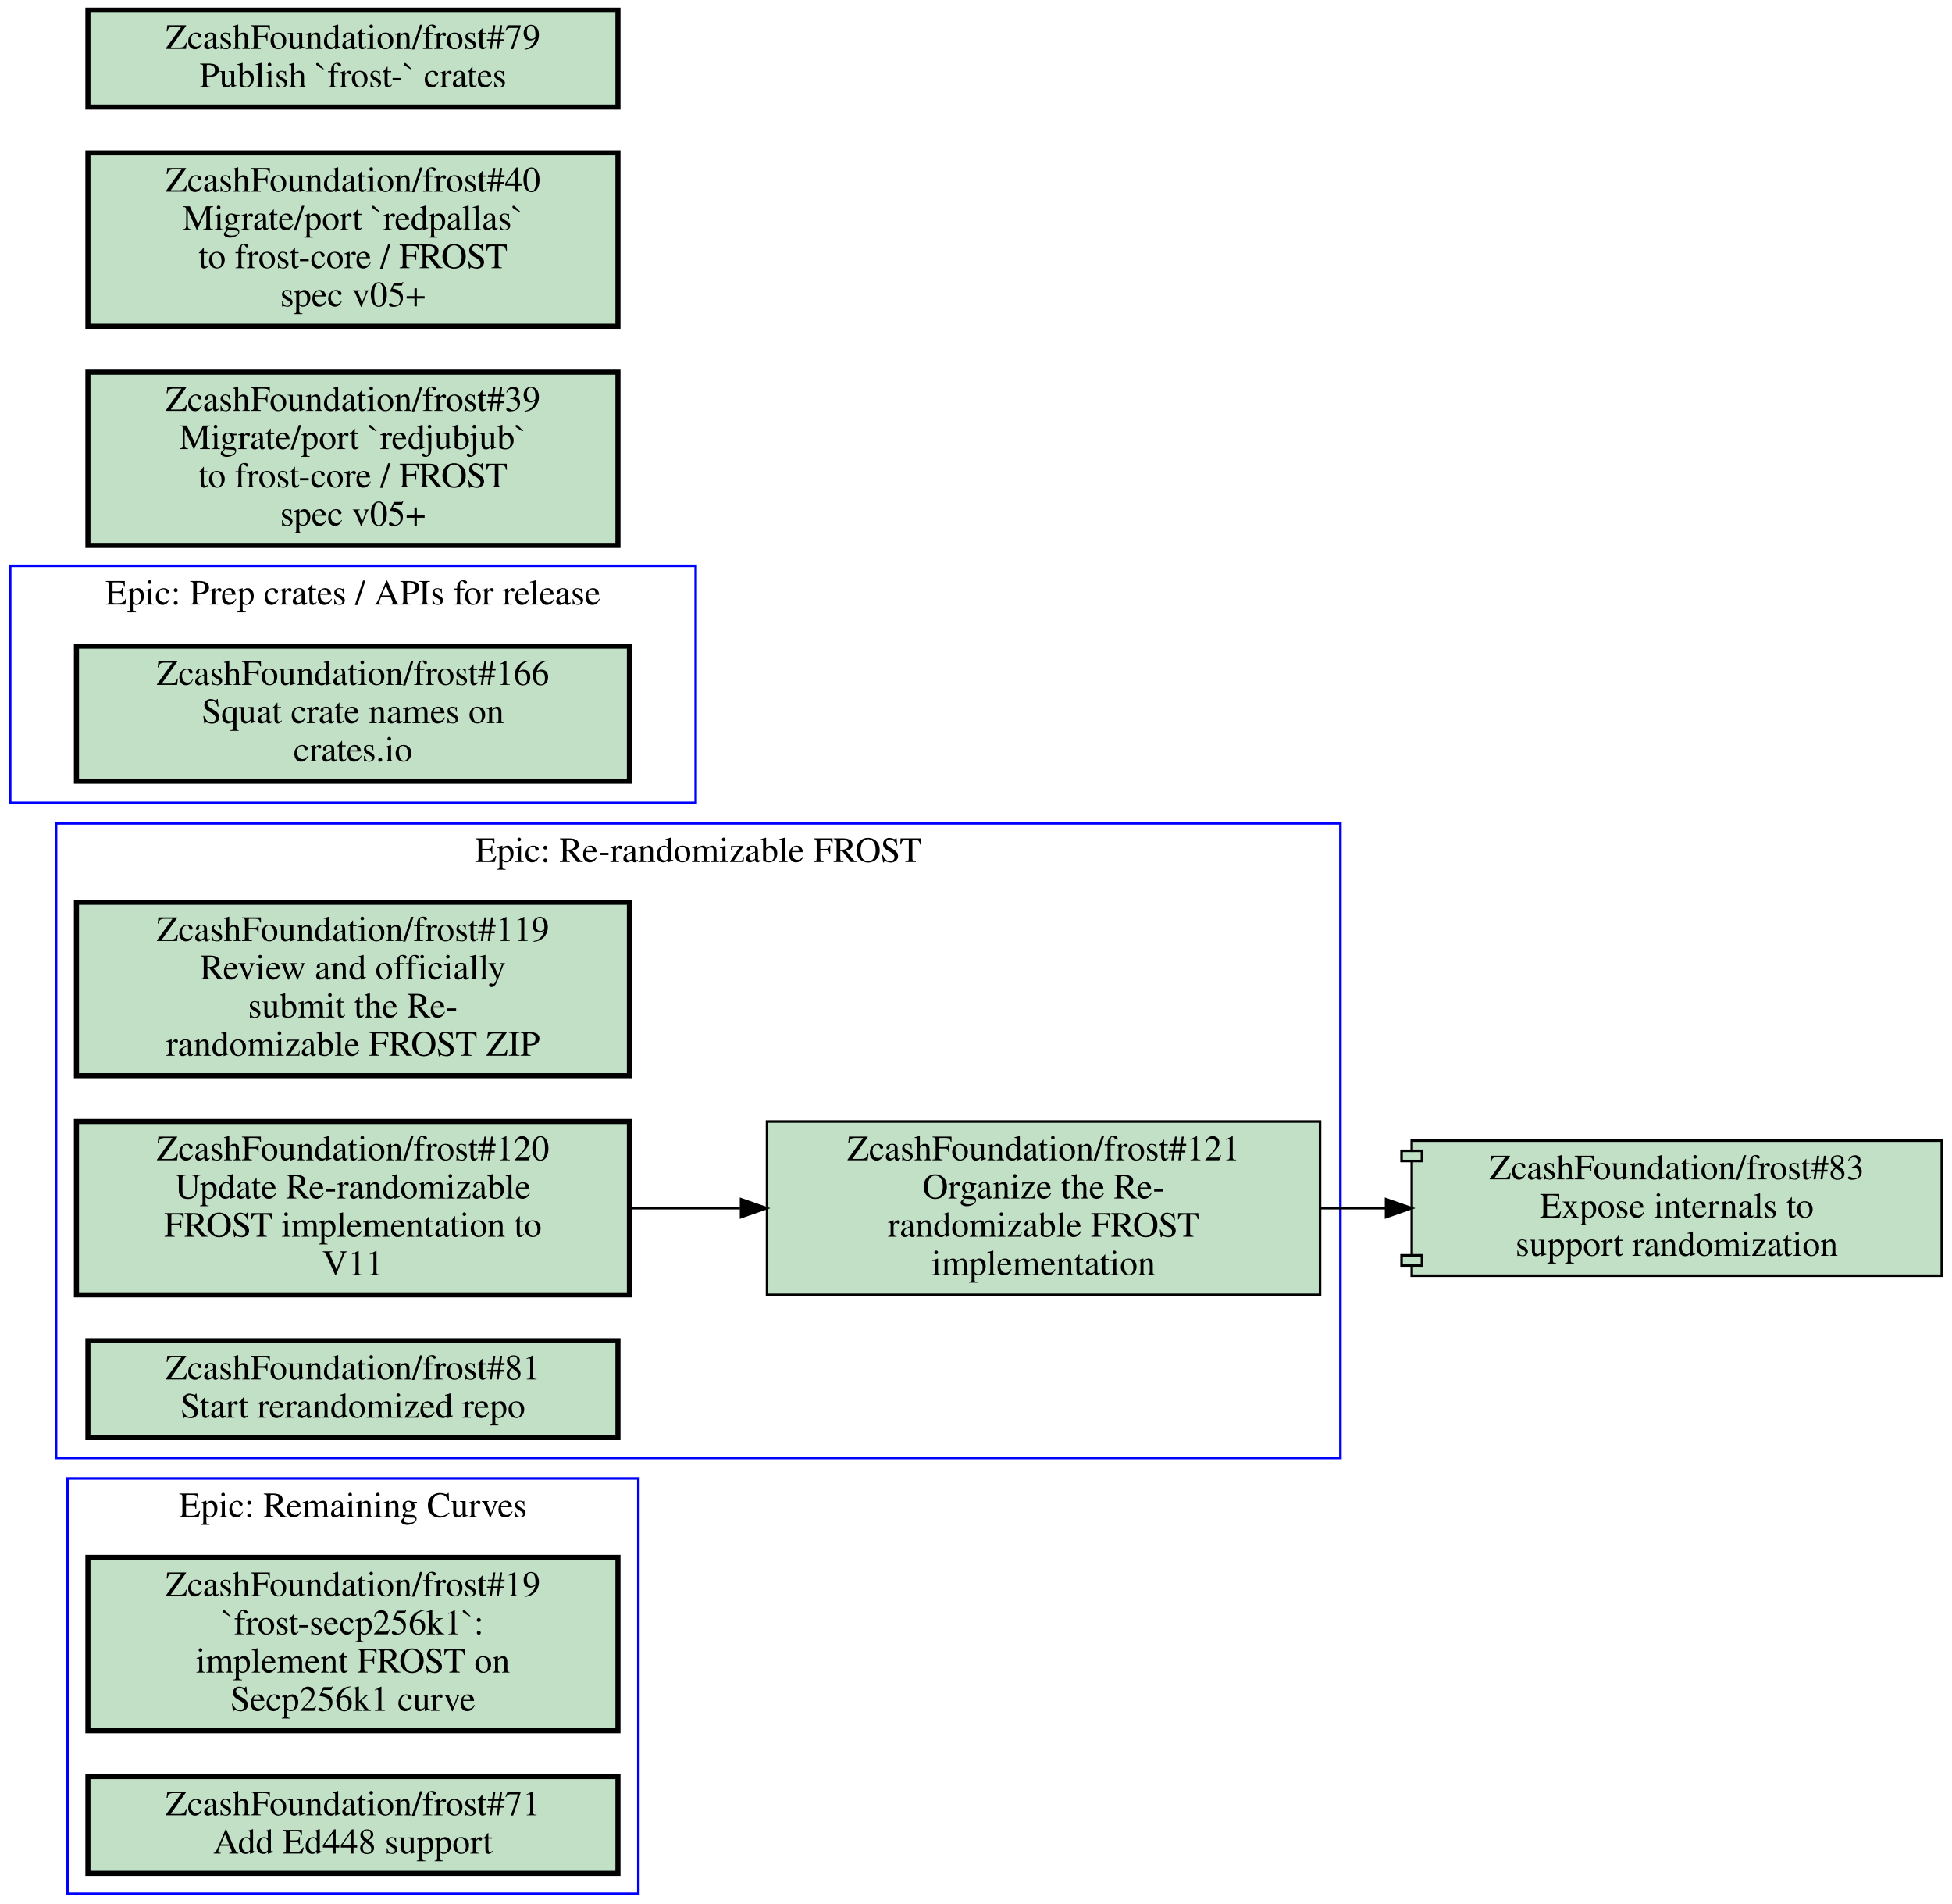
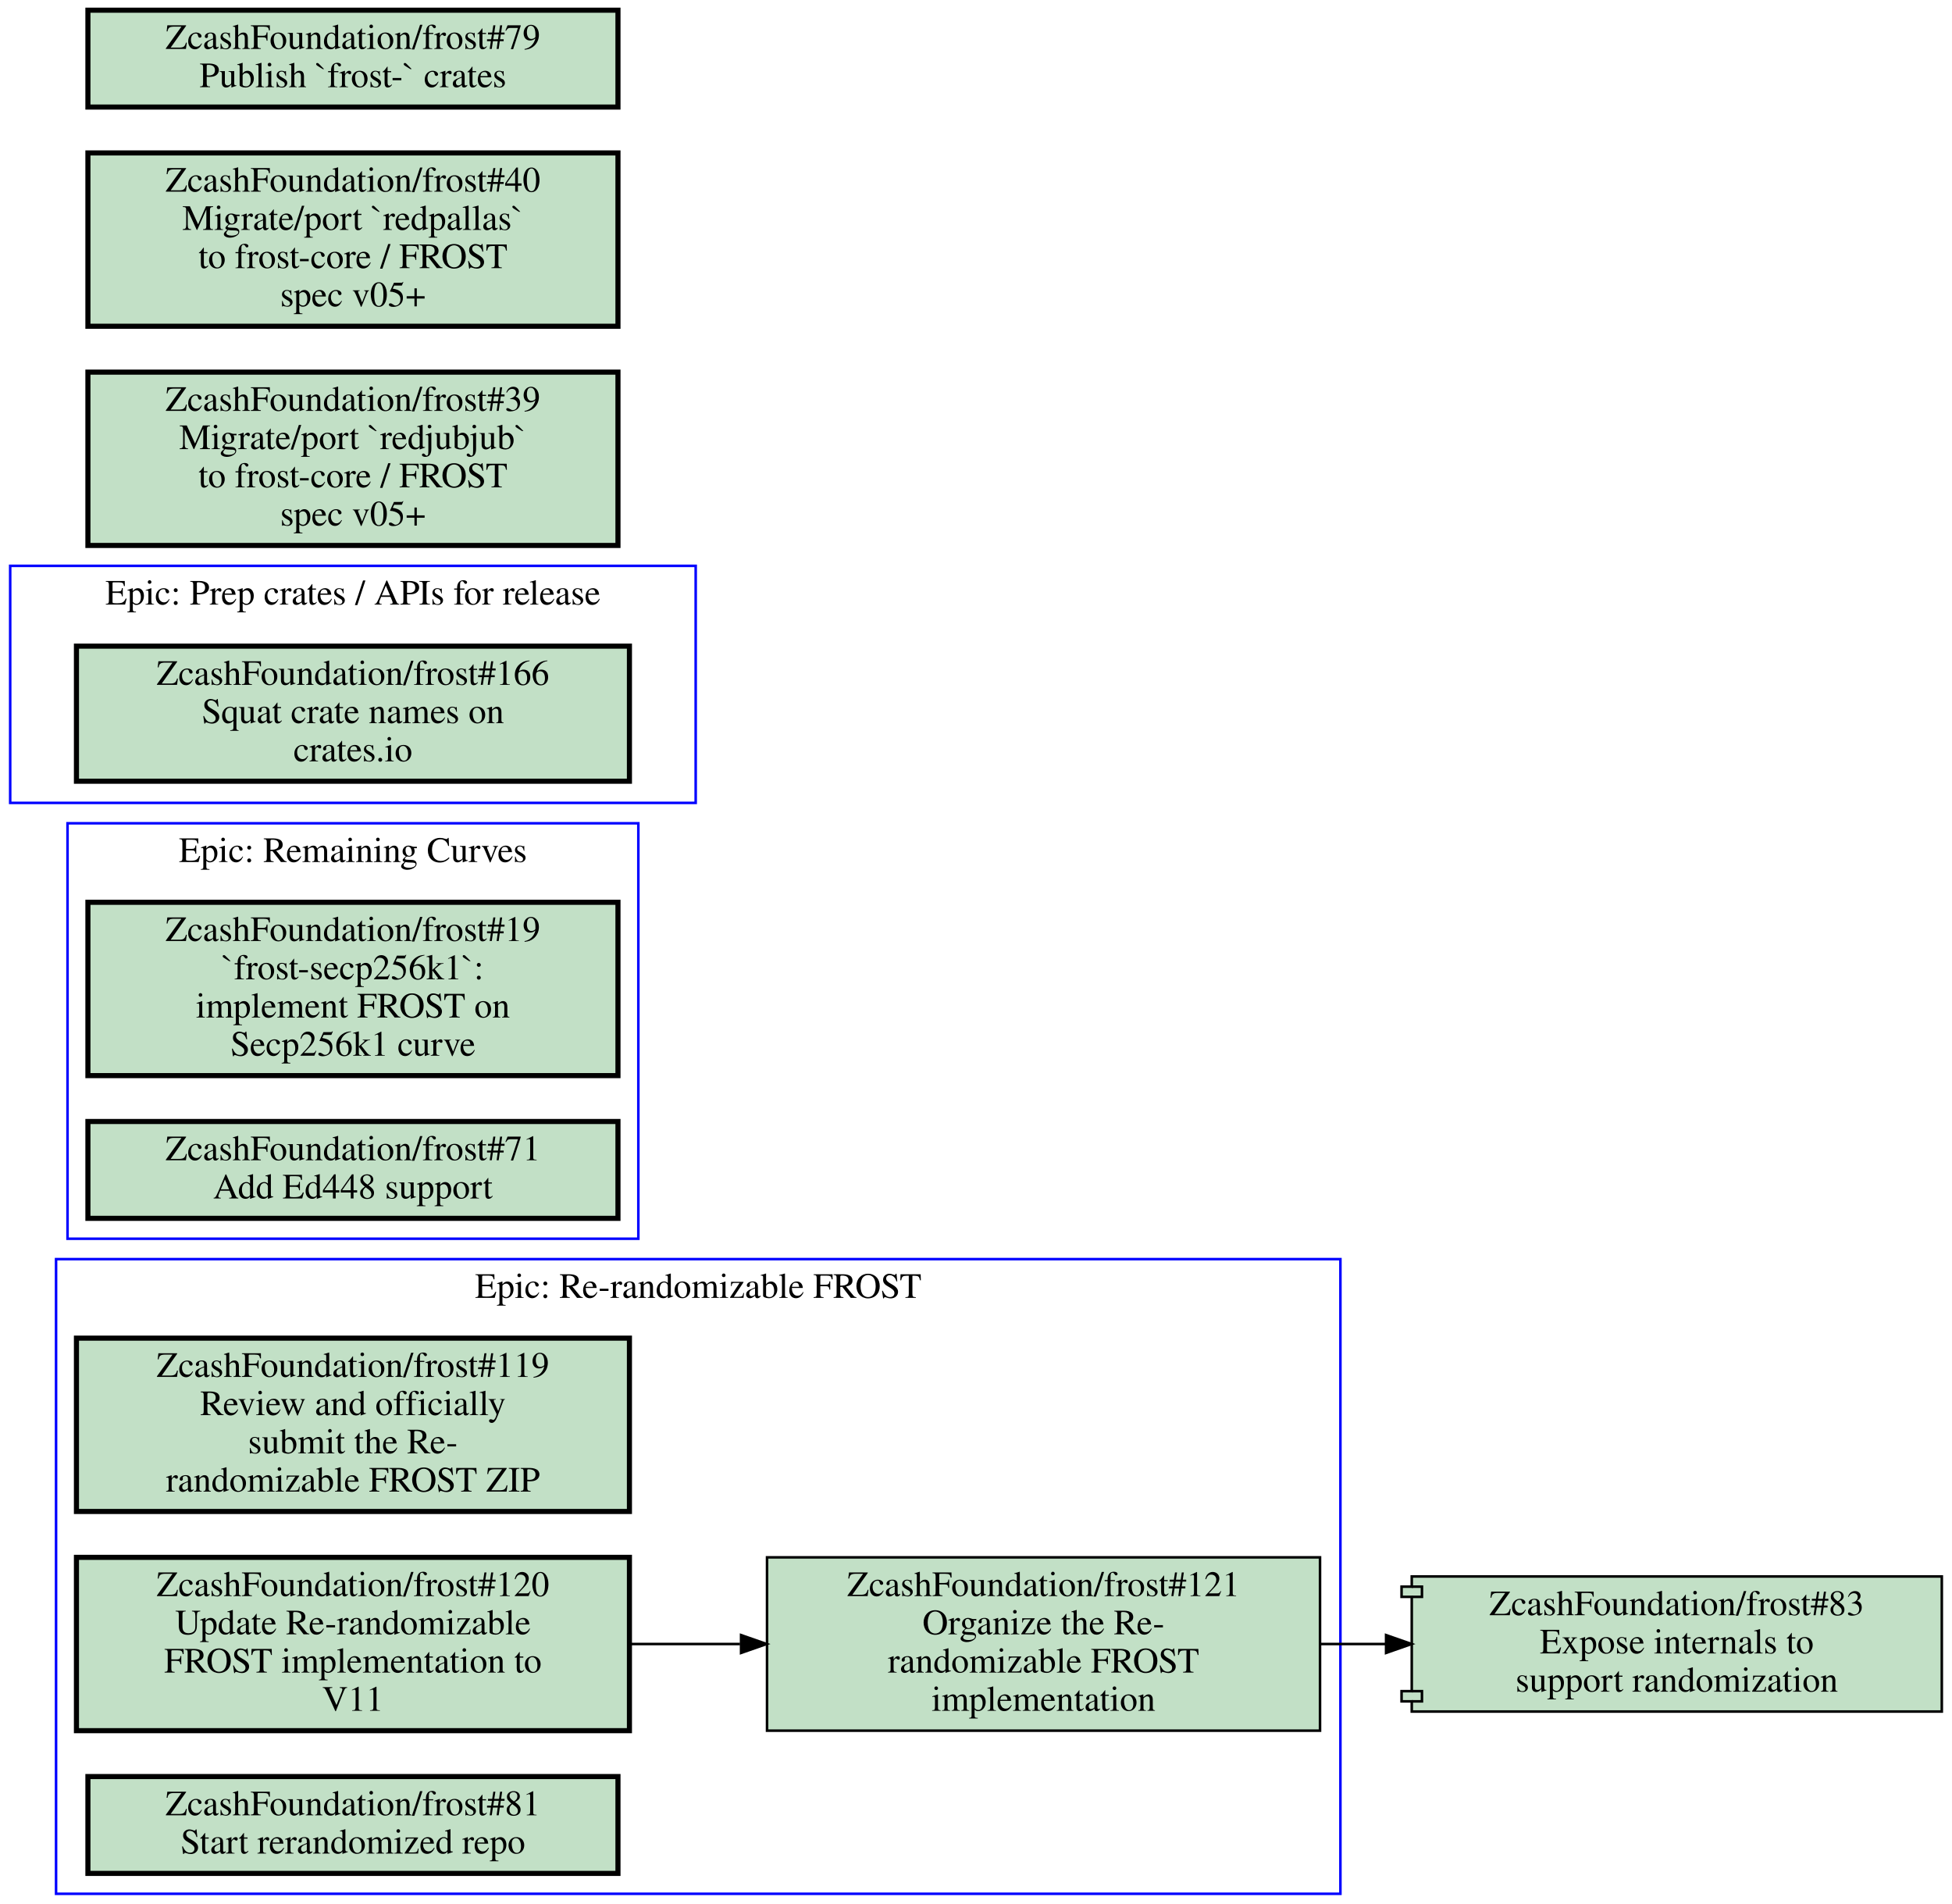
<svg xmlns="http://www.w3.org/2000/svg" xmlns:xlink="http://www.w3.org/1999/xlink" width="766pt" height="747pt" viewBox="0.00 0.00 766.00 747.00">
  <g id="graph0" class="graph" transform="scale(1 1) rotate(0) translate(4 743)">
    <polygon fill="#ffffff" stroke="transparent" points="-4,4 -4,-743 762,-743 762,4 -4,4" />
    <g id="clust1" class="cluster">
-       <polygon fill="none" stroke="#0000ff" points="22.5,0 22.5,-163 246.5,-163 246.5,0 22.5,0" />
-       <text text-anchor="middle" x="134.5" y="-147.8" font-family="Times,serif" font-size="14.00" fill="#000000">Epic: Remaining Curves</text>
+       <polygon fill="none" stroke="#0000ff" points="18,0 18,-249 522,-249 522,0 18,0" />
+       <text text-anchor="middle" x="270" y="-233.8" font-family="Times,serif" font-size="14.00" fill="#000000">Epic: Re-randomizable FROST</text>
    </g>
    <g id="clust2" class="cluster">
-       <polygon fill="none" stroke="#0000ff" points="18,-171 18,-420 522,-420 522,-171 18,-171" />
-       <text text-anchor="middle" x="270" y="-404.8" font-family="Times,serif" font-size="14.00" fill="#000000">Epic: Re-randomizable FROST</text>
+       <polygon fill="none" stroke="#0000ff" points="22.5,-257 22.5,-420 246.5,-420 246.5,-257 22.5,-257" />
+       <text text-anchor="middle" x="134.5" y="-404.8" font-family="Times,serif" font-size="14.00" fill="#000000">Epic: Remaining Curves</text>
    </g>
    <g id="clust3" class="cluster">
      <polygon fill="none" stroke="#0000ff" points="0,-428 0,-521 269,-521 269,-428 0,-428" />
      <text text-anchor="middle" x="134.5" y="-505.8" font-family="Times,serif" font-size="14.00" fill="#000000">Epic: Prep crates / APIs for release</text>
    </g>
    <g id="node1" class="node open">
      <g id="a_node1">
-         <a xlink:href="https://github.com/ZcashFoundation/frost/issues/19" xlink:title="ZcashFoundation/frost#19&#10;`frost-secp256k1`:&#10;implement FROST on&#10;Secp256k1 curve" target="_blank">
-           <polygon fill="#c2e0c6" stroke="#000000" stroke-width="2" points="238.5,-132 30.5,-132 30.5,-64 238.5,-64 238.5,-132" />
-           <text text-anchor="middle" x="134.5" y="-116.8" font-family="Times,serif" font-size="14.00" fill="#000000">ZcashFoundation/frost#19</text>
-           <text text-anchor="middle" x="134.5" y="-101.8" font-family="Times,serif" font-size="14.00" fill="#000000">`frost-secp256k1`:</text>
-           <text text-anchor="middle" x="134.5" y="-86.8" font-family="Times,serif" font-size="14.00" fill="#000000">implement FROST on</text>
-           <text text-anchor="middle" x="134.5" y="-71.8" font-family="Times,serif" font-size="14.00" fill="#000000">Secp256k1 curve</text>
+         <a xlink:href="https://github.com/ZcashFoundation/frost/issues/119" xlink:title="ZcashFoundation/frost#119&#10;Review and officially&#10;submit the Re-&#10;randomizable FROST ZIP" target="_blank">
+           <polygon fill="#c2e0c6" stroke="#000000" stroke-width="2" points="243,-218 26,-218 26,-150 243,-150 243,-218" />
+           <text text-anchor="middle" x="134.5" y="-202.8" font-family="Times,serif" font-size="14.00" fill="#000000">ZcashFoundation/frost#119</text>
+           <text text-anchor="middle" x="134.5" y="-187.8" font-family="Times,serif" font-size="14.00" fill="#000000">Review and officially</text>
+           <text text-anchor="middle" x="134.5" y="-172.8" font-family="Times,serif" font-size="14.00" fill="#000000">submit the Re-</text>
+           <text text-anchor="middle" x="134.5" y="-157.8" font-family="Times,serif" font-size="14.00" fill="#000000">randomizable FROST ZIP</text>
        </a>
      </g>
    </g>
    <g id="node2" class="node open">
      <g id="a_node2">
-         <a xlink:href="https://github.com/ZcashFoundation/frost/issues/71" xlink:title="ZcashFoundation/frost#71&#10;Add Ed448 support" target="_blank">
-           <polygon fill="#c2e0c6" stroke="#000000" stroke-width="2" points="238.5,-46 30.5,-46 30.5,-8 238.5,-8 238.5,-46" />
-           <text text-anchor="middle" x="134.5" y="-30.8" font-family="Times,serif" font-size="14.00" fill="#000000">ZcashFoundation/frost#71</text>
-           <text text-anchor="middle" x="134.5" y="-15.8" font-family="Times,serif" font-size="14.00" fill="#000000">Add Ed448 support</text>
+         <a xlink:href="https://github.com/ZcashFoundation/frost/issues/120" xlink:title="ZcashFoundation/frost#120&#10;Update Re-randomizable&#10;FROST implementation to&#10;V11" target="_blank">
+           <polygon fill="#c2e0c6" stroke="#000000" stroke-width="2" points="243,-132 26,-132 26,-64 243,-64 243,-132" />
+           <text text-anchor="middle" x="134.5" y="-116.8" font-family="Times,serif" font-size="14.00" fill="#000000">ZcashFoundation/frost#120</text>
+           <text text-anchor="middle" x="134.5" y="-101.8" font-family="Times,serif" font-size="14.00" fill="#000000">Update Re-randomizable</text>
+           <text text-anchor="middle" x="134.5" y="-86.8" font-family="Times,serif" font-size="14.00" fill="#000000">FROST implementation to</text>
+           <text text-anchor="middle" x="134.5" y="-71.8" font-family="Times,serif" font-size="14.00" fill="#000000">V11</text>
        </a>
      </g>
    </g>
    <g id="node3" class="node open">
      <g id="a_node3">
-         <a xlink:href="https://github.com/ZcashFoundation/frost/issues/119" xlink:title="ZcashFoundation/frost#119&#10;Review and officially&#10;submit the Re-&#10;randomizable FROST ZIP" target="_blank">
-           <polygon fill="#c2e0c6" stroke="#000000" stroke-width="2" points="243,-389 26,-389 26,-321 243,-321 243,-389" />
-           <text text-anchor="middle" x="134.5" y="-373.8" font-family="Times,serif" font-size="14.00" fill="#000000">ZcashFoundation/frost#119</text>
-           <text text-anchor="middle" x="134.5" y="-358.8" font-family="Times,serif" font-size="14.00" fill="#000000">Review and officially</text>
-           <text text-anchor="middle" x="134.5" y="-343.8" font-family="Times,serif" font-size="14.00" fill="#000000">submit the Re-</text>
-           <text text-anchor="middle" x="134.5" y="-328.8" font-family="Times,serif" font-size="14.00" fill="#000000">randomizable FROST ZIP</text>
+         <a xlink:href="https://github.com/ZcashFoundation/frost/issues/121" xlink:title="ZcashFoundation/frost#121&#10;Organize the Re-&#10;randomizable FROST&#10;implementation" target="_blank">
+           <polygon fill="#c2e0c6" stroke="#000000" points="514,-132 297,-132 297,-64 514,-64 514,-132" />
+           <text text-anchor="middle" x="405.5" y="-116.8" font-family="Times,serif" font-size="14.00" fill="#000000">ZcashFoundation/frost#121</text>
+           <text text-anchor="middle" x="405.5" y="-101.8" font-family="Times,serif" font-size="14.00" fill="#000000">Organize the Re-</text>
+           <text text-anchor="middle" x="405.5" y="-86.8" font-family="Times,serif" font-size="14.00" fill="#000000">randomizable FROST</text>
+           <text text-anchor="middle" x="405.5" y="-71.8" font-family="Times,serif" font-size="14.00" fill="#000000">implementation</text>
        </a>
      </g>
    </g>
+     <g id="edge1" class="edge">
+       <path fill="none" stroke="#000000" d="M243.16,-98C257.38,-98 272.01,-98 286.39,-98" />
+       <polygon fill="#000000" stroke="#000000" points="286.81,-101.5 296.81,-98 286.81,-94.5 286.81,-101.5" />
+     </g>
+     <g id="node8" class="node open">
+       <g id="a_node8">
+         <a xlink:href="https://github.com/ZcashFoundation/frost/pull/83" xlink:title="ZcashFoundation/frost#83&#10;Expose internals to&#10;support randomization" target="_blank">
+           <polygon fill="#c2e0c6" stroke="#000000" points="758,-124.5 550,-124.5 550,-120.5 546,-120.5 546,-116.5 550,-116.5 550,-79.5 546,-79.5 546,-75.5 550,-75.5 550,-71.5 758,-71.5 758,-124.5" />
+           <polyline fill="none" stroke="#000000" points="550,-120.5 554,-120.5 554,-116.5 550,-116.5 " />
+           <polyline fill="none" stroke="#000000" points="550,-79.5 554,-79.5 554,-75.5 550,-75.5 " />
+           <text text-anchor="middle" x="654" y="-109.3" font-family="Times,serif" font-size="14.00" fill="#000000">ZcashFoundation/frost#83</text>
+           <text text-anchor="middle" x="654" y="-94.3" font-family="Times,serif" font-size="14.00" fill="#000000">Expose internals to</text>
+           <text text-anchor="middle" x="654" y="-79.3" font-family="Times,serif" font-size="14.00" fill="#000000">support randomization</text>
+         </a>
+       </g>
+     </g>
+     <g id="edge2" class="edge">
+       <path fill="none" stroke="#000000" d="M514.13,-98C522.68,-98 531.32,-98 539.9,-98" />
+       <polygon fill="#000000" stroke="#000000" points="539.92,-101.5 549.92,-98 539.92,-94.5 539.92,-101.5" />
+     </g>
    <g id="node4" class="node open">
      <g id="a_node4">
-         <a xlink:href="https://github.com/ZcashFoundation/frost/issues/120" xlink:title="ZcashFoundation/frost#120&#10;Update Re-randomizable&#10;FROST implementation to&#10;V11" target="_blank">
-           <polygon fill="#c2e0c6" stroke="#000000" stroke-width="2" points="243,-303 26,-303 26,-235 243,-235 243,-303" />
-           <text text-anchor="middle" x="134.5" y="-287.8" font-family="Times,serif" font-size="14.00" fill="#000000">ZcashFoundation/frost#120</text>
-           <text text-anchor="middle" x="134.5" y="-272.8" font-family="Times,serif" font-size="14.00" fill="#000000">Update Re-randomizable</text>
-           <text text-anchor="middle" x="134.5" y="-257.8" font-family="Times,serif" font-size="14.00" fill="#000000">FROST implementation to</text>
-           <text text-anchor="middle" x="134.5" y="-242.8" font-family="Times,serif" font-size="14.00" fill="#000000">V11</text>
+         <a xlink:href="https://github.com/ZcashFoundation/frost/issues/81" xlink:title="ZcashFoundation/frost#81&#10;Start rerandomized repo" target="_blank">
+           <polygon fill="#c2e0c6" stroke="#000000" stroke-width="2" points="238.5,-46 30.5,-46 30.5,-8 238.5,-8 238.5,-46" />
+           <text text-anchor="middle" x="134.5" y="-30.8" font-family="Times,serif" font-size="14.00" fill="#000000">ZcashFoundation/frost#81</text>
+           <text text-anchor="middle" x="134.5" y="-15.8" font-family="Times,serif" font-size="14.00" fill="#000000">Start rerandomized repo</text>
        </a>
      </g>
    </g>
    <g id="node5" class="node open">
      <g id="a_node5">
-         <a xlink:href="https://github.com/ZcashFoundation/frost/issues/121" xlink:title="ZcashFoundation/frost#121&#10;Organize the Re-&#10;randomizable FROST&#10;implementation" target="_blank">
-           <polygon fill="#c2e0c6" stroke="#000000" points="514,-303 297,-303 297,-235 514,-235 514,-303" />
-           <text text-anchor="middle" x="405.5" y="-287.8" font-family="Times,serif" font-size="14.00" fill="#000000">ZcashFoundation/frost#121</text>
-           <text text-anchor="middle" x="405.5" y="-272.8" font-family="Times,serif" font-size="14.00" fill="#000000">Organize the Re-</text>
-           <text text-anchor="middle" x="405.5" y="-257.8" font-family="Times,serif" font-size="14.00" fill="#000000">randomizable FROST</text>
-           <text text-anchor="middle" x="405.5" y="-242.8" font-family="Times,serif" font-size="14.00" fill="#000000">implementation</text>
+         <a xlink:href="https://github.com/ZcashFoundation/frost/issues/19" xlink:title="ZcashFoundation/frost#19&#10;`frost-secp256k1`:&#10;implement FROST on&#10;Secp256k1 curve" target="_blank">
+           <polygon fill="#c2e0c6" stroke="#000000" stroke-width="2" points="238.5,-389 30.5,-389 30.5,-321 238.5,-321 238.5,-389" />
+           <text text-anchor="middle" x="134.5" y="-373.8" font-family="Times,serif" font-size="14.00" fill="#000000">ZcashFoundation/frost#19</text>
+           <text text-anchor="middle" x="134.5" y="-358.8" font-family="Times,serif" font-size="14.00" fill="#000000">`frost-secp256k1`:</text>
+           <text text-anchor="middle" x="134.5" y="-343.8" font-family="Times,serif" font-size="14.00" fill="#000000">implement FROST on</text>
+           <text text-anchor="middle" x="134.5" y="-328.8" font-family="Times,serif" font-size="14.00" fill="#000000">Secp256k1 curve</text>
        </a>
      </g>
    </g>
-     <g id="edge1" class="edge">
-       <path fill="none" stroke="#000000" d="M243.16,-269C257.38,-269 272.01,-269 286.39,-269" />
-       <polygon fill="#000000" stroke="#000000" points="286.81,-272.5 296.81,-269 286.81,-265.5 286.81,-272.5" />
-     </g>
-     <g id="node8" class="node open">
-       <g id="a_node8">
-         <a xlink:href="https://github.com/ZcashFoundation/frost/pull/83" xlink:title="ZcashFoundation/frost#83&#10;Expose internals to&#10;support randomization" target="_blank">
-           <polygon fill="#c2e0c6" stroke="#000000" points="758,-295.5 550,-295.5 550,-291.5 546,-291.5 546,-287.5 550,-287.5 550,-250.5 546,-250.5 546,-246.5 550,-246.5 550,-242.5 758,-242.5 758,-295.5" />
-           <polyline fill="none" stroke="#000000" points="550,-291.5 554,-291.5 554,-287.5 550,-287.5 " />
-           <polyline fill="none" stroke="#000000" points="550,-250.5 554,-250.5 554,-246.5 550,-246.5 " />
-           <text text-anchor="middle" x="654" y="-280.3" font-family="Times,serif" font-size="14.00" fill="#000000">ZcashFoundation/frost#83</text>
-           <text text-anchor="middle" x="654" y="-265.3" font-family="Times,serif" font-size="14.00" fill="#000000">Expose internals to</text>
-           <text text-anchor="middle" x="654" y="-250.3" font-family="Times,serif" font-size="14.00" fill="#000000">support randomization</text>
-         </a>
-       </g>
-     </g>
-     <g id="edge2" class="edge">
-       <path fill="none" stroke="#000000" d="M514.13,-269C522.68,-269 531.32,-269 539.9,-269" />
-       <polygon fill="#000000" stroke="#000000" points="539.92,-272.5 549.92,-269 539.92,-265.5 539.92,-272.5" />
-     </g>
    <g id="node6" class="node open">
      <g id="a_node6">
-         <a xlink:href="https://github.com/ZcashFoundation/frost/issues/81" xlink:title="ZcashFoundation/frost#81&#10;Start rerandomized repo" target="_blank">
-           <polygon fill="#c2e0c6" stroke="#000000" stroke-width="2" points="238.5,-217 30.5,-217 30.5,-179 238.5,-179 238.5,-217" />
-           <text text-anchor="middle" x="134.5" y="-201.8" font-family="Times,serif" font-size="14.00" fill="#000000">ZcashFoundation/frost#81</text>
-           <text text-anchor="middle" x="134.5" y="-186.8" font-family="Times,serif" font-size="14.00" fill="#000000">Start rerandomized repo</text>
+         <a xlink:href="https://github.com/ZcashFoundation/frost/issues/71" xlink:title="ZcashFoundation/frost#71&#10;Add Ed448 support" target="_blank">
+           <polygon fill="#c2e0c6" stroke="#000000" stroke-width="2" points="238.5,-303 30.5,-303 30.5,-265 238.5,-265 238.5,-303" />
+           <text text-anchor="middle" x="134.5" y="-287.8" font-family="Times,serif" font-size="14.00" fill="#000000">ZcashFoundation/frost#71</text>
+           <text text-anchor="middle" x="134.5" y="-272.8" font-family="Times,serif" font-size="14.00" fill="#000000">Add Ed448 support</text>
        </a>
      </g>
    </g>
    <g id="node7" class="node open">
      <g id="a_node7">
        <a xlink:href="https://github.com/ZcashFoundation/frost/issues/166" xlink:title="ZcashFoundation/frost#166&#10;Squat crate names on&#10;crates.io" target="_blank">
          <polygon fill="#c2e0c6" stroke="#000000" stroke-width="2" points="243,-489.5 26,-489.5 26,-436.5 243,-436.5 243,-489.5" />
          <text text-anchor="middle" x="134.5" y="-474.3" font-family="Times,serif" font-size="14.00" fill="#000000">ZcashFoundation/frost#166</text>
          <text text-anchor="middle" x="134.5" y="-459.3" font-family="Times,serif" font-size="14.00" fill="#000000">Squat crate names on</text>
          <text text-anchor="middle" x="134.5" y="-444.3" font-family="Times,serif" font-size="14.00" fill="#000000">crates.io</text>
        </a>
      </g>
    </g>
    <g id="node9" class="node open">
      <g id="a_node9">
        <a xlink:href="https://github.com/ZcashFoundation/frost/issues/39" xlink:title="ZcashFoundation/frost#39&#10;Migrate/port `redjubjub`&#10;to frost-core / FROST&#10;spec v05+" target="_blank">
          <polygon fill="#c2e0c6" stroke="#000000" stroke-width="2" points="238.5,-597 30.5,-597 30.5,-529 238.5,-529 238.5,-597" />
          <text text-anchor="middle" x="134.5" y="-581.8" font-family="Times,serif" font-size="14.00" fill="#000000">ZcashFoundation/frost#39</text>
          <text text-anchor="middle" x="134.5" y="-566.8" font-family="Times,serif" font-size="14.00" fill="#000000">Migrate/port `redjubjub`</text>
          <text text-anchor="middle" x="134.5" y="-551.8" font-family="Times,serif" font-size="14.00" fill="#000000">to frost-core / FROST</text>
          <text text-anchor="middle" x="134.5" y="-536.8" font-family="Times,serif" font-size="14.00" fill="#000000">spec v05+</text>
        </a>
      </g>
    </g>
    <g id="node10" class="node open">
      <g id="a_node10">
        <a xlink:href="https://github.com/ZcashFoundation/frost/issues/40" xlink:title="ZcashFoundation/frost#40&#10;Migrate/port `redpallas`&#10;to frost-core / FROST&#10;spec v05+" target="_blank">
          <polygon fill="#c2e0c6" stroke="#000000" stroke-width="2" points="238.5,-683 30.5,-683 30.5,-615 238.5,-615 238.5,-683" />
          <text text-anchor="middle" x="134.5" y="-667.8" font-family="Times,serif" font-size="14.00" fill="#000000">ZcashFoundation/frost#40</text>
          <text text-anchor="middle" x="134.5" y="-652.8" font-family="Times,serif" font-size="14.00" fill="#000000">Migrate/port `redpallas`</text>
          <text text-anchor="middle" x="134.5" y="-637.8" font-family="Times,serif" font-size="14.00" fill="#000000">to frost-core / FROST</text>
          <text text-anchor="middle" x="134.5" y="-622.8" font-family="Times,serif" font-size="14.00" fill="#000000">spec v05+</text>
        </a>
      </g>
    </g>
    <g id="node11" class="node open">
      <g id="a_node11">
        <a xlink:href="https://github.com/ZcashFoundation/frost/issues/79" xlink:title="ZcashFoundation/frost#79&#10;Publish `frost-` crates" target="_blank">
          <polygon fill="#c2e0c6" stroke="#000000" stroke-width="2" points="238.5,-739 30.5,-739 30.5,-701 238.5,-701 238.5,-739" />
          <text text-anchor="middle" x="134.5" y="-723.8" font-family="Times,serif" font-size="14.00" fill="#000000">ZcashFoundation/frost#79</text>
          <text text-anchor="middle" x="134.5" y="-708.8" font-family="Times,serif" font-size="14.00" fill="#000000">Publish `frost-` crates</text>
        </a>
      </g>
    </g>
  </g>
</svg>
